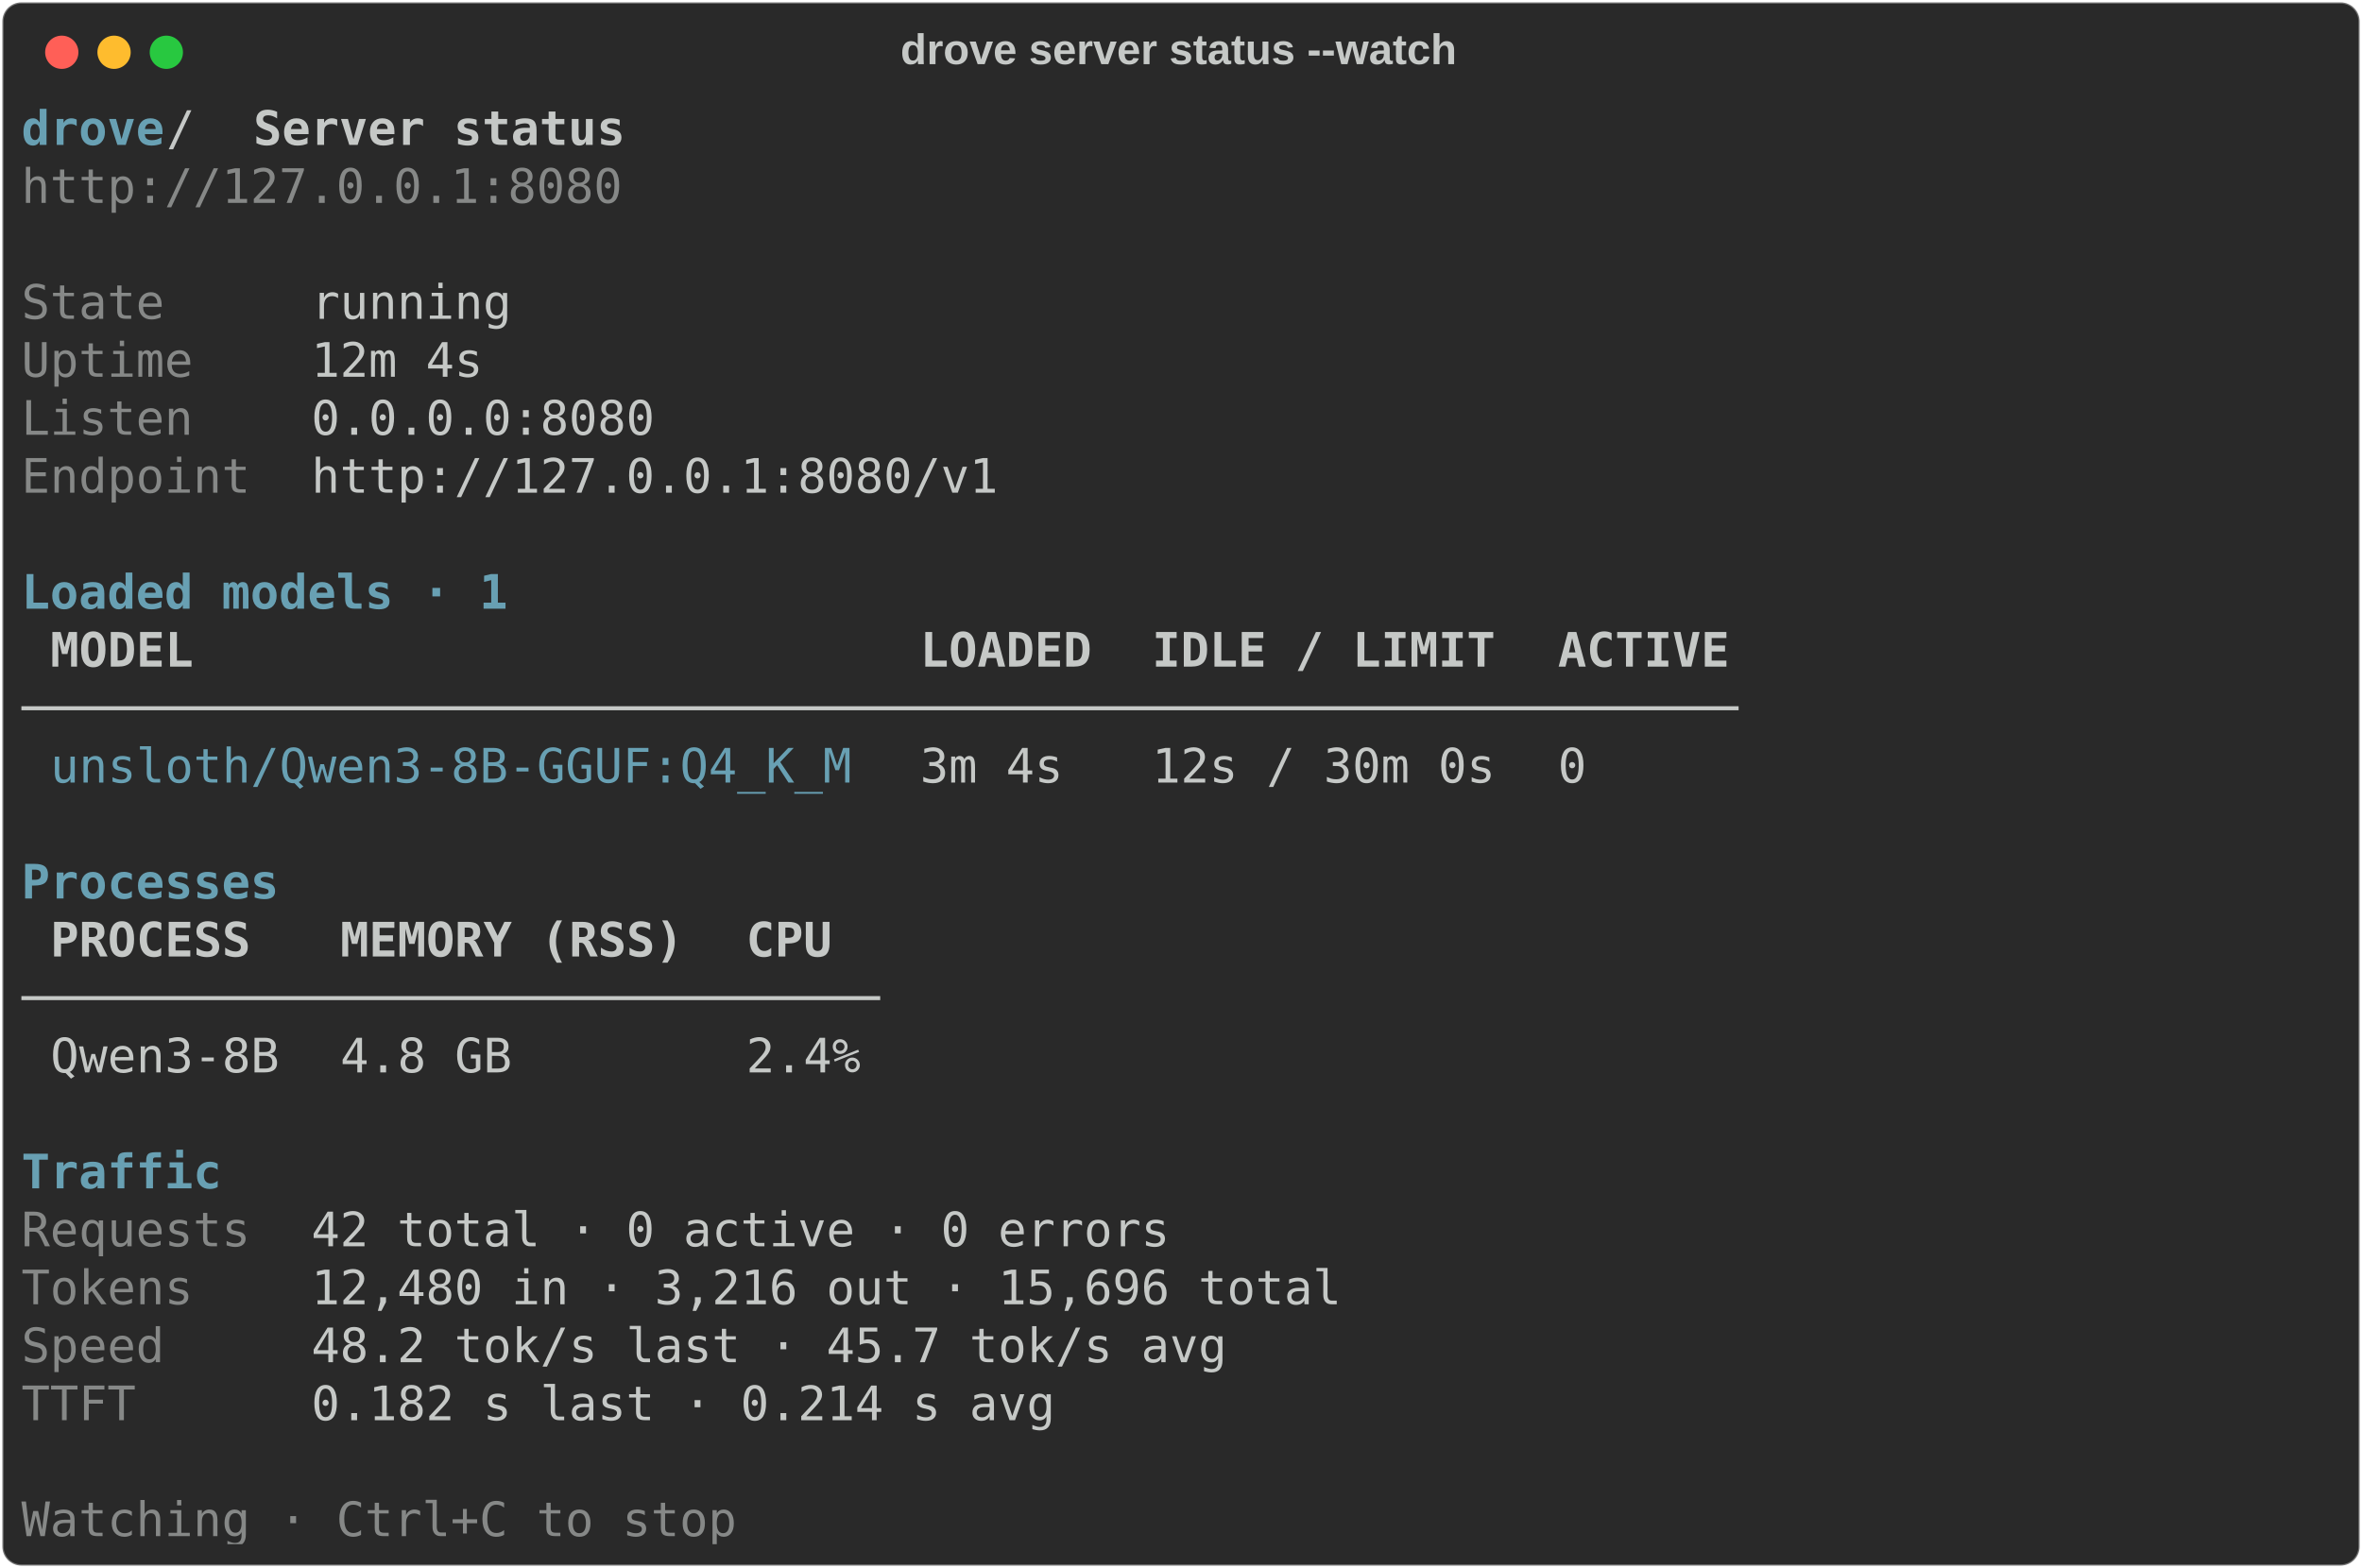
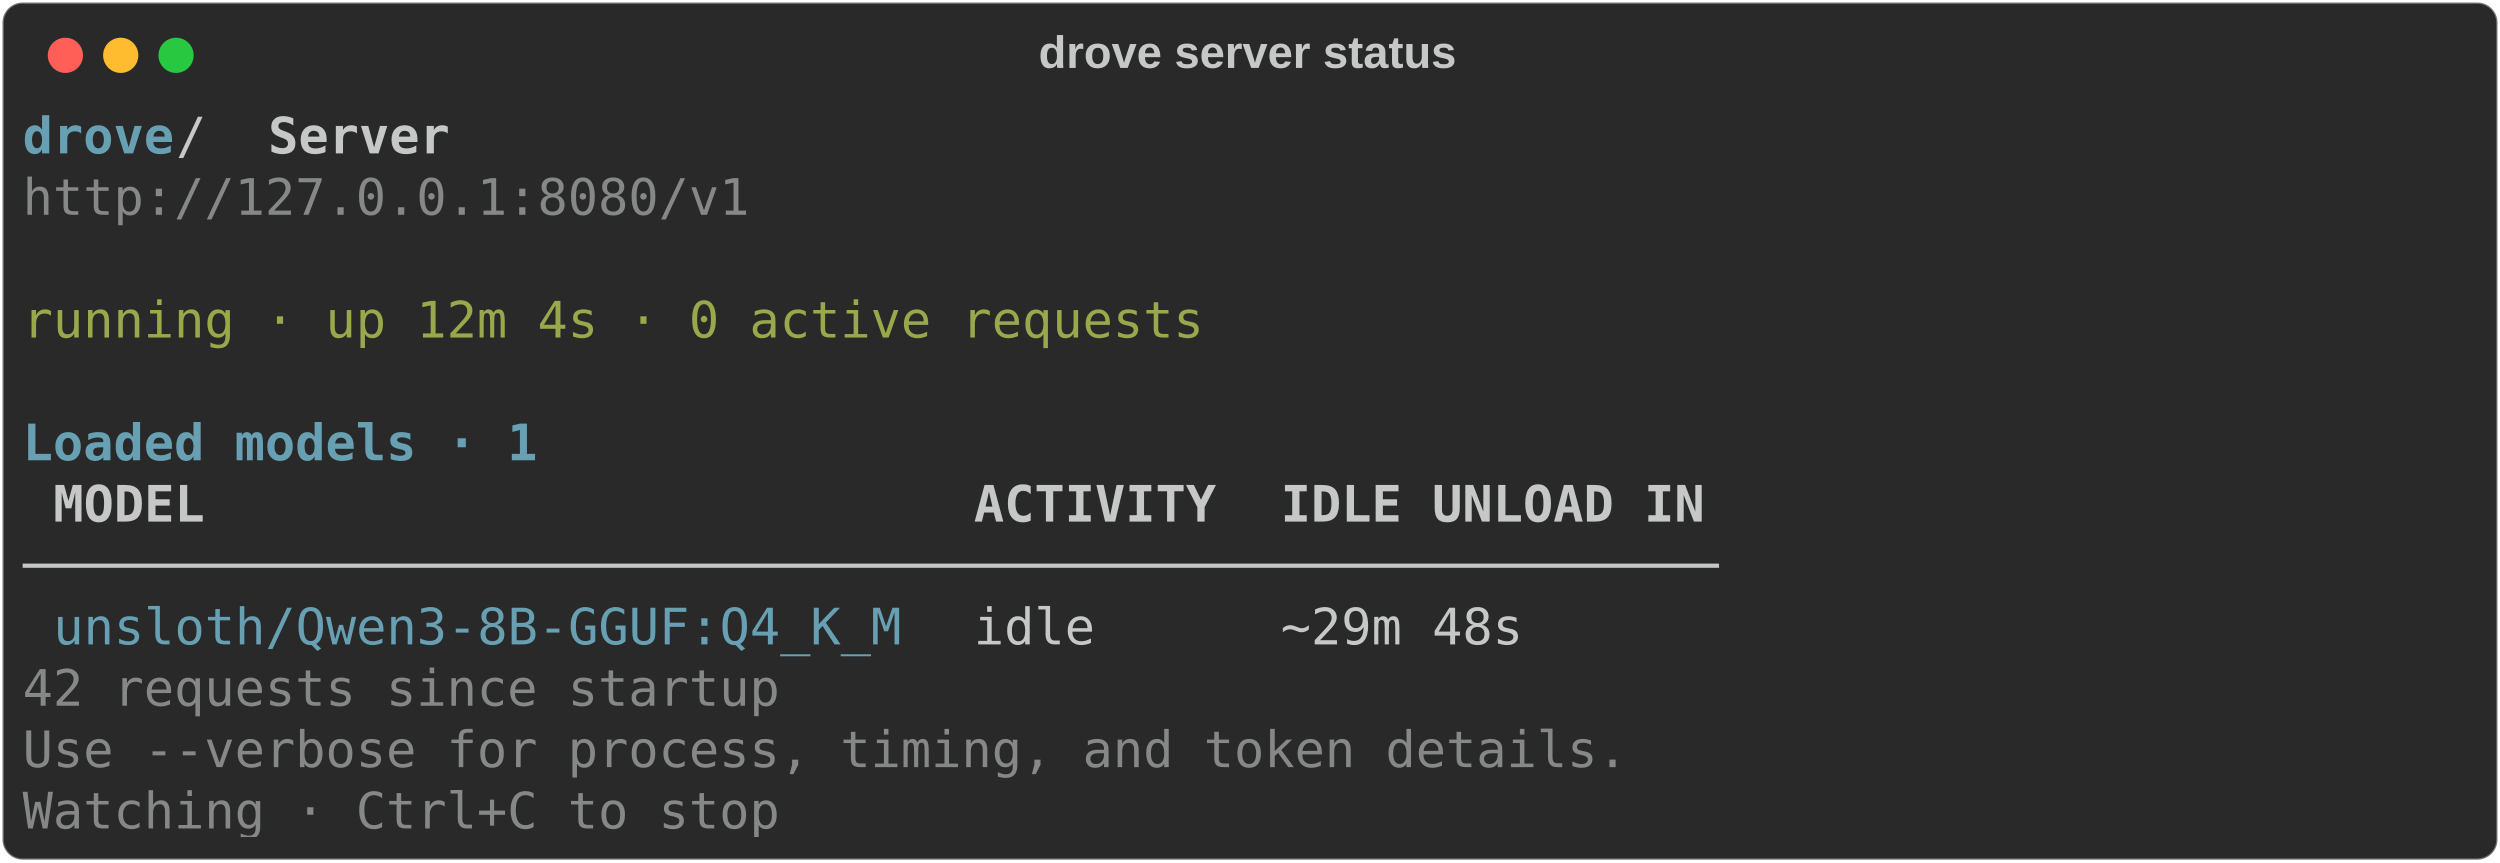
- <svg xmlns="http://www.w3.org/2000/svg" class="rich-terminal" viewBox="0 0 994 660.0">
+ <svg xmlns="http://www.w3.org/2000/svg" class="rich-terminal" viewBox="0 0 994 342.8">
  <style>

    @font-face {
        font-family: "Fira Code";
        src: local("FiraCode-Regular"),
                url("https://cdnjs.cloudflare.com/ajax/libs/firacode/6.2.0/woff2/FiraCode-Regular.woff2") format("woff2"),
                url("https://cdnjs.cloudflare.com/ajax/libs/firacode/6.2.0/woff/FiraCode-Regular.woff") format("woff");
        font-style: normal;
        font-weight: 400;
    }
    @font-face {
        font-family: "Fira Code";
        src: local("FiraCode-Bold"),
                url("https://cdnjs.cloudflare.com/ajax/libs/firacode/6.2.0/woff2/FiraCode-Bold.woff2") format("woff2"),
                url("https://cdnjs.cloudflare.com/ajax/libs/firacode/6.2.0/woff/FiraCode-Bold.woff") format("woff");
        font-style: bold;
        font-weight: 700;
    }

-     .terminal-3496372216-matrix {
+     .terminal-4229120648-matrix {
        font-family: Fira Code, monospace;
        font-size: 20px;
        line-height: 24.4px;
        font-variant-east-asian: full-width;
    }

-     .terminal-3496372216-title {
+     .terminal-4229120648-title {
        font-size: 18px;
        font-weight: bold;
        font-family: arial;
    }

-     .terminal-3496372216-r1 { fill: #68a0b3;font-weight: bold }
- .terminal-3496372216-r2 { fill: #c5c8c6 }
- .terminal-3496372216-r3 { fill: #c5c8c6;font-weight: bold }
- .terminal-3496372216-r4 { fill: #868887 }
- .terminal-3496372216-r5 { fill: #68a0b3 }
+     .terminal-4229120648-r1 { fill: #68a0b3;font-weight: bold }
+ .terminal-4229120648-r2 { fill: #c5c8c6 }
+ .terminal-4229120648-r3 { fill: #c5c8c6;font-weight: bold }
+ .terminal-4229120648-r4 { fill: #868887 }
+ .terminal-4229120648-r5 { fill: #98a84b }
+ .terminal-4229120648-r6 { fill: #68a0b3 }
    </style>
  <defs>
-     <clipPath id="terminal-3496372216-clip-terminal">
-       <rect x="0" y="0" width="975.0" height="609.0" />
+     <clipPath id="terminal-4229120648-clip-terminal">
+       <rect x="0" y="0" width="975.0" height="291.8" />
    </clipPath>
-     <clipPath id="terminal-3496372216-line-0">
+     <clipPath id="terminal-4229120648-line-0">
      <rect x="0" y="1.5" width="976" height="24.65" />
    </clipPath>
-     <clipPath id="terminal-3496372216-line-1">
+     <clipPath id="terminal-4229120648-line-1">
      <rect x="0" y="25.9" width="976" height="24.65" />
    </clipPath>
-     <clipPath id="terminal-3496372216-line-2">
+     <clipPath id="terminal-4229120648-line-2">
      <rect x="0" y="50.3" width="976" height="24.65" />
    </clipPath>
-     <clipPath id="terminal-3496372216-line-3">
+     <clipPath id="terminal-4229120648-line-3">
      <rect x="0" y="74.7" width="976" height="24.65" />
    </clipPath>
-     <clipPath id="terminal-3496372216-line-4">
+     <clipPath id="terminal-4229120648-line-4">
      <rect x="0" y="99.1" width="976" height="24.65" />
    </clipPath>
-     <clipPath id="terminal-3496372216-line-5">
+     <clipPath id="terminal-4229120648-line-5">
      <rect x="0" y="123.5" width="976" height="24.65" />
    </clipPath>
-     <clipPath id="terminal-3496372216-line-6">
+     <clipPath id="terminal-4229120648-line-6">
      <rect x="0" y="147.9" width="976" height="24.65" />
    </clipPath>
-     <clipPath id="terminal-3496372216-line-7">
+     <clipPath id="terminal-4229120648-line-7">
      <rect x="0" y="172.3" width="976" height="24.65" />
    </clipPath>
-     <clipPath id="terminal-3496372216-line-8">
+     <clipPath id="terminal-4229120648-line-8">
      <rect x="0" y="196.7" width="976" height="24.65" />
    </clipPath>
-     <clipPath id="terminal-3496372216-line-9">
+     <clipPath id="terminal-4229120648-line-9">
      <rect x="0" y="221.1" width="976" height="24.65" />
    </clipPath>
-     <clipPath id="terminal-3496372216-line-10">
+     <clipPath id="terminal-4229120648-line-10">
      <rect x="0" y="245.5" width="976" height="24.65" />
    </clipPath>
-     <clipPath id="terminal-3496372216-line-11">
-       <rect x="0" y="269.9" width="976" height="24.65" />
-     </clipPath>
-     <clipPath id="terminal-3496372216-line-12">
-       <rect x="0" y="294.3" width="976" height="24.65" />
-     </clipPath>
-     <clipPath id="terminal-3496372216-line-13">
-       <rect x="0" y="318.7" width="976" height="24.65" />
-     </clipPath>
-     <clipPath id="terminal-3496372216-line-14">
-       <rect x="0" y="343.1" width="976" height="24.65" />
-     </clipPath>
-     <clipPath id="terminal-3496372216-line-15">
-       <rect x="0" y="367.5" width="976" height="24.65" />
-     </clipPath>
-     <clipPath id="terminal-3496372216-line-16">
-       <rect x="0" y="391.9" width="976" height="24.65" />
-     </clipPath>
-     <clipPath id="terminal-3496372216-line-17">
-       <rect x="0" y="416.3" width="976" height="24.65" />
-     </clipPath>
-     <clipPath id="terminal-3496372216-line-18">
-       <rect x="0" y="440.7" width="976" height="24.65" />
-     </clipPath>
-     <clipPath id="terminal-3496372216-line-19">
-       <rect x="0" y="465.1" width="976" height="24.65" />
-     </clipPath>
-     <clipPath id="terminal-3496372216-line-20">
-       <rect x="0" y="489.5" width="976" height="24.65" />
-     </clipPath>
-     <clipPath id="terminal-3496372216-line-21">
-       <rect x="0" y="513.9" width="976" height="24.65" />
-     </clipPath>
-     <clipPath id="terminal-3496372216-line-22">
-       <rect x="0" y="538.3" width="976" height="24.65" />
-     </clipPath>
-     <clipPath id="terminal-3496372216-line-23">
-       <rect x="0" y="562.7" width="976" height="24.65" />
-     </clipPath>
  </defs>
-   <rect fill="#292929" stroke="rgba(255,255,255,0.35)" stroke-width="1" x="1" y="1" width="992" height="658" rx="8" />
-   <text class="terminal-3496372216-title" fill="#c5c8c6" text-anchor="middle" x="496" y="27">drove server status --watch</text>
+   <rect fill="#292929" stroke="rgba(255,255,255,0.35)" stroke-width="1" x="1" y="1" width="992" height="340.8" rx="8" />
+   <text class="terminal-4229120648-title" fill="#c5c8c6" text-anchor="middle" x="496" y="27">drove server status</text>
  <g transform="translate(26,22)">
    <circle cx="0" cy="0" r="7" fill="#ff5f57" />
    <circle cx="22" cy="0" r="7" fill="#febc2e" />
    <circle cx="44" cy="0" r="7" fill="#28c840" />
  </g>
-   <g transform="translate(9, 41)" clip-path="url(#terminal-3496372216-clip-terminal)">
-     <g class="terminal-3496372216-matrix">
-       <text class="terminal-3496372216-r1" x="0" y="20" textLength="61" clip-path="url(#terminal-3496372216-line-0)">drove</text>
-       <text class="terminal-3496372216-r2" x="61" y="20" textLength="36.6" clip-path="url(#terminal-3496372216-line-0)"> / </text>
-       <text class="terminal-3496372216-r3" x="97.6" y="20" textLength="158.6" clip-path="url(#terminal-3496372216-line-0)">Server status</text>
-       <text class="terminal-3496372216-r2" x="976" y="20" textLength="12.2" clip-path="url(#terminal-3496372216-line-0)">
+   <g transform="translate(9, 41)" clip-path="url(#terminal-4229120648-clip-terminal)">
+     <g class="terminal-4229120648-matrix">
+       <text class="terminal-4229120648-r1" x="0" y="20" textLength="61" clip-path="url(#terminal-4229120648-line-0)">drove</text>
+       <text class="terminal-4229120648-r2" x="61" y="20" textLength="36.6" clip-path="url(#terminal-4229120648-line-0)"> / </text>
+       <text class="terminal-4229120648-r3" x="97.6" y="20" textLength="73.2" clip-path="url(#terminal-4229120648-line-0)">Server</text>
+       <text class="terminal-4229120648-r2" x="976" y="20" textLength="12.2" clip-path="url(#terminal-4229120648-line-0)">
</text>
-       <text class="terminal-3496372216-r4" x="0" y="44.4" textLength="256.2" clip-path="url(#terminal-3496372216-line-1)">http://127.0.0.1:8080</text>
-       <text class="terminal-3496372216-r2" x="976" y="44.4" textLength="12.2" clip-path="url(#terminal-3496372216-line-1)">
+       <text class="terminal-4229120648-r4" x="0" y="44.4" textLength="292.8" clip-path="url(#terminal-4229120648-line-1)">http://127.0.0.1:8080/v1</text>
+       <text class="terminal-4229120648-r2" x="976" y="44.4" textLength="12.2" clip-path="url(#terminal-4229120648-line-1)">
</text>
-       <text class="terminal-3496372216-r2" x="976" y="68.8" textLength="12.2" clip-path="url(#terminal-3496372216-line-2)">
+       <text class="terminal-4229120648-r2" x="976" y="68.8" textLength="12.2" clip-path="url(#terminal-4229120648-line-2)">
</text>
-       <text class="terminal-3496372216-r4" x="0" y="93.2" textLength="97.6" clip-path="url(#terminal-3496372216-line-3)">State   </text>
-       <text class="terminal-3496372216-r2" x="122" y="93.2" textLength="292.8" clip-path="url(#terminal-3496372216-line-3)">running                 </text>
-       <text class="terminal-3496372216-r2" x="976" y="93.2" textLength="12.2" clip-path="url(#terminal-3496372216-line-3)">
+       <text class="terminal-4229120648-r5" x="0" y="93.2" textLength="475.8" clip-path="url(#terminal-4229120648-line-3)">running · up 12m 4s · 0 active requests</text>
+       <text class="terminal-4229120648-r2" x="976" y="93.2" textLength="12.2" clip-path="url(#terminal-4229120648-line-3)">
</text>
-       <text class="terminal-3496372216-r4" x="0" y="117.6" textLength="97.6" clip-path="url(#terminal-3496372216-line-4)">Uptime  </text>
-       <text class="terminal-3496372216-r2" x="122" y="117.6" textLength="292.8" clip-path="url(#terminal-3496372216-line-4)">12m 4s                  </text>
-       <text class="terminal-3496372216-r2" x="976" y="117.6" textLength="12.2" clip-path="url(#terminal-3496372216-line-4)">
+       <text class="terminal-4229120648-r2" x="976" y="117.6" textLength="12.2" clip-path="url(#terminal-4229120648-line-4)">
</text>
-       <text class="terminal-3496372216-r4" x="0" y="142" textLength="97.6" clip-path="url(#terminal-3496372216-line-5)">Listen  </text>
-       <text class="terminal-3496372216-r2" x="122" y="142" textLength="292.8" clip-path="url(#terminal-3496372216-line-5)">0.0.0.0:8080            </text>
-       <text class="terminal-3496372216-r2" x="976" y="142" textLength="12.2" clip-path="url(#terminal-3496372216-line-5)">
+       <text class="terminal-4229120648-r1" x="0" y="142" textLength="207.4" clip-path="url(#terminal-4229120648-line-5)">Loaded models · 1</text>
+       <text class="terminal-4229120648-r2" x="976" y="142" textLength="12.2" clip-path="url(#terminal-4229120648-line-5)">
</text>
-       <text class="terminal-3496372216-r4" x="0" y="166.4" textLength="97.6" clip-path="url(#terminal-3496372216-line-6)">Endpoint</text>
-       <text class="terminal-3496372216-r2" x="122" y="166.4" textLength="292.8" clip-path="url(#terminal-3496372216-line-6)">http://127.0.0.1:8080/v1</text>
-       <text class="terminal-3496372216-r2" x="976" y="166.4" textLength="12.2" clip-path="url(#terminal-3496372216-line-6)">
+       <text class="terminal-4229120648-r3" x="12.2" y="166.4" textLength="341.6" clip-path="url(#terminal-4229120648-line-6)">MODEL                       </text>
+       <text class="terminal-4229120648-r3" x="378.2" y="166.4" textLength="97.6" clip-path="url(#terminal-4229120648-line-6)">ACTIVITY</text>
+       <text class="terminal-4229120648-r3" x="500.2" y="166.4" textLength="170.8" clip-path="url(#terminal-4229120648-line-6)">IDLE UNLOAD IN</text>
+       <text class="terminal-4229120648-r2" x="976" y="166.4" textLength="12.2" clip-path="url(#terminal-4229120648-line-6)">
</text>
-       <text class="terminal-3496372216-r2" x="976" y="190.8" textLength="12.2" clip-path="url(#terminal-3496372216-line-7)">
+       <text class="terminal-4229120648-r2" x="0" y="190.8" textLength="683.2" clip-path="url(#terminal-4229120648-line-7)">────────────────────────────────────────────────────────</text>
+       <text class="terminal-4229120648-r2" x="976" y="190.8" textLength="12.2" clip-path="url(#terminal-4229120648-line-7)">
</text>
-       <text class="terminal-3496372216-r1" x="0" y="215.2" textLength="207.4" clip-path="url(#terminal-3496372216-line-8)">Loaded models · 1</text>
-       <text class="terminal-3496372216-r2" x="976" y="215.2" textLength="12.2" clip-path="url(#terminal-3496372216-line-8)">
+       <text class="terminal-4229120648-r6" x="12.2" y="215.2" textLength="341.6" clip-path="url(#terminal-4229120648-line-8)">unsloth/Qwen3-8B-GGUF:Q4_K_M</text>
+       <text class="terminal-4229120648-r2" x="378.2" y="215.2" textLength="97.6" clip-path="url(#terminal-4229120648-line-8)">idle    </text>
+       <text class="terminal-4229120648-r2" x="500.2" y="215.2" textLength="170.8" clip-path="url(#terminal-4229120648-line-8)">~29m 48s      </text>
+       <text class="terminal-4229120648-r2" x="976" y="215.2" textLength="12.2" clip-path="url(#terminal-4229120648-line-8)">
</text>
-       <text class="terminal-3496372216-r3" x="12.2" y="239.6" textLength="341.6" clip-path="url(#terminal-3496372216-line-9)">MODEL                       </text>
-       <text class="terminal-3496372216-r3" x="378.2" y="239.6" textLength="73.2" clip-path="url(#terminal-3496372216-line-9)">LOADED</text>
-       <text class="terminal-3496372216-r3" x="475.8" y="239.6" textLength="146.4" clip-path="url(#terminal-3496372216-line-9)">IDLE / LIMIT</text>
-       <text class="terminal-3496372216-r3" x="646.6" y="239.6" textLength="73.2" clip-path="url(#terminal-3496372216-line-9)">ACTIVE</text>
-       <text class="terminal-3496372216-r2" x="976" y="239.6" textLength="12.2" clip-path="url(#terminal-3496372216-line-9)">
+       <text class="terminal-4229120648-r4" x="0" y="239.6" textLength="305" clip-path="url(#terminal-4229120648-line-9)">42 requests since startup</text>
+       <text class="terminal-4229120648-r2" x="976" y="239.6" textLength="12.2" clip-path="url(#terminal-4229120648-line-9)">
</text>
-       <text class="terminal-3496372216-r2" x="0" y="264" textLength="732" clip-path="url(#terminal-3496372216-line-10)">────────────────────────────────────────────────────────────</text>
-       <text class="terminal-3496372216-r2" x="976" y="264" textLength="12.2" clip-path="url(#terminal-3496372216-line-10)">
+       <text class="terminal-4229120648-r4" x="0" y="264" textLength="646.6" clip-path="url(#terminal-4229120648-line-10)">Use --verbose for process, timing, and token details.</text>
+       <text class="terminal-4229120648-r2" x="976" y="264" textLength="12.2" clip-path="url(#terminal-4229120648-line-10)">
</text>
-       <text class="terminal-3496372216-r5" x="12.2" y="288.4" textLength="341.6" clip-path="url(#terminal-3496372216-line-11)">unsloth/Qwen3-8B-GGUF:Q4_K_M</text>
-       <text class="terminal-3496372216-r2" x="378.2" y="288.4" textLength="73.2" clip-path="url(#terminal-3496372216-line-11)">3m 4s </text>
-       <text class="terminal-3496372216-r2" x="475.8" y="288.4" textLength="146.4" clip-path="url(#terminal-3496372216-line-11)">12s / 30m 0s</text>
-       <text class="terminal-3496372216-r2" x="646.6" y="288.4" textLength="73.2" clip-path="url(#terminal-3496372216-line-11)">0     </text>
-       <text class="terminal-3496372216-r2" x="976" y="288.4" textLength="12.2" clip-path="url(#terminal-3496372216-line-11)">
- </text>
-       <text class="terminal-3496372216-r2" x="976" y="312.8" textLength="12.2" clip-path="url(#terminal-3496372216-line-12)">
- </text>
-       <text class="terminal-3496372216-r1" x="0" y="337.2" textLength="109.8" clip-path="url(#terminal-3496372216-line-13)">Processes</text>
-       <text class="terminal-3496372216-r2" x="976" y="337.2" textLength="12.2" clip-path="url(#terminal-3496372216-line-13)">
- </text>
-       <text class="terminal-3496372216-r3" x="12.2" y="361.6" textLength="97.6" clip-path="url(#terminal-3496372216-line-14)">PROCESS </text>
-       <text class="terminal-3496372216-r3" x="134.2" y="361.6" textLength="146.4" clip-path="url(#terminal-3496372216-line-14)">MEMORY (RSS)</text>
-       <text class="terminal-3496372216-r3" x="305" y="361.6" textLength="48.8" clip-path="url(#terminal-3496372216-line-14)">CPU </text>
-       <text class="terminal-3496372216-r2" x="976" y="361.6" textLength="12.2" clip-path="url(#terminal-3496372216-line-14)">
- </text>
-       <text class="terminal-3496372216-r2" x="0" y="386" textLength="366" clip-path="url(#terminal-3496372216-line-15)">──────────────────────────────</text>
-       <text class="terminal-3496372216-r2" x="976" y="386" textLength="12.2" clip-path="url(#terminal-3496372216-line-15)">
- </text>
-       <text class="terminal-3496372216-r2" x="12.2" y="410.4" textLength="97.6" clip-path="url(#terminal-3496372216-line-16)">Qwen3-8B</text>
-       <text class="terminal-3496372216-r2" x="134.2" y="410.4" textLength="146.4" clip-path="url(#terminal-3496372216-line-16)">4.8 GB      </text>
-       <text class="terminal-3496372216-r2" x="305" y="410.4" textLength="48.8" clip-path="url(#terminal-3496372216-line-16)">2.4%</text>
-       <text class="terminal-3496372216-r2" x="976" y="410.4" textLength="12.2" clip-path="url(#terminal-3496372216-line-16)">
- </text>
-       <text class="terminal-3496372216-r2" x="976" y="434.8" textLength="12.2" clip-path="url(#terminal-3496372216-line-17)">
- </text>
-       <text class="terminal-3496372216-r1" x="0" y="459.2" textLength="85.4" clip-path="url(#terminal-3496372216-line-18)">Traffic</text>
-       <text class="terminal-3496372216-r2" x="976" y="459.2" textLength="12.2" clip-path="url(#terminal-3496372216-line-18)">
- </text>
-       <text class="terminal-3496372216-r4" x="0" y="483.6" textLength="97.6" clip-path="url(#terminal-3496372216-line-19)">Requests</text>
-       <text class="terminal-3496372216-r2" x="122" y="483.6" textLength="439.2" clip-path="url(#terminal-3496372216-line-19)">42 total · 0 active · 0 errors      </text>
-       <text class="terminal-3496372216-r2" x="976" y="483.6" textLength="12.2" clip-path="url(#terminal-3496372216-line-19)">
- </text>
-       <text class="terminal-3496372216-r4" x="0" y="508" textLength="97.6" clip-path="url(#terminal-3496372216-line-20)">Tokens  </text>
-       <text class="terminal-3496372216-r2" x="122" y="508" textLength="439.2" clip-path="url(#terminal-3496372216-line-20)">12,480 in · 3,216 out · 15,696 total</text>
-       <text class="terminal-3496372216-r2" x="976" y="508" textLength="12.2" clip-path="url(#terminal-3496372216-line-20)">
- </text>
-       <text class="terminal-3496372216-r4" x="0" y="532.4" textLength="97.6" clip-path="url(#terminal-3496372216-line-21)">Speed   </text>
-       <text class="terminal-3496372216-r2" x="122" y="532.4" textLength="439.2" clip-path="url(#terminal-3496372216-line-21)">48.2 tok/s last · 45.7 tok/s avg    </text>
-       <text class="terminal-3496372216-r2" x="976" y="532.4" textLength="12.2" clip-path="url(#terminal-3496372216-line-21)">
- </text>
-       <text class="terminal-3496372216-r4" x="0" y="556.8" textLength="97.6" clip-path="url(#terminal-3496372216-line-22)">TTFT    </text>
-       <text class="terminal-3496372216-r2" x="122" y="556.8" textLength="439.2" clip-path="url(#terminal-3496372216-line-22)">0.182 s last · 0.214 s avg          </text>
-       <text class="terminal-3496372216-r2" x="976" y="556.8" textLength="12.2" clip-path="url(#terminal-3496372216-line-22)">
- </text>
-       <text class="terminal-3496372216-r2" x="976" y="581.2" textLength="12.2" clip-path="url(#terminal-3496372216-line-23)">
- </text>
-       <text class="terminal-3496372216-r4" x="0" y="605.6" textLength="305" clip-path="url(#terminal-3496372216-line-24)">Watching · Ctrl+C to stop</text>
-       <text class="terminal-3496372216-r2" x="976" y="605.6" textLength="12.2" clip-path="url(#terminal-3496372216-line-24)">
+       <text class="terminal-4229120648-r4" x="0" y="288.4" textLength="305" clip-path="url(#terminal-4229120648-line-11)">Watching · Ctrl+C to stop</text>
+       <text class="terminal-4229120648-r2" x="976" y="288.4" textLength="12.2" clip-path="url(#terminal-4229120648-line-11)">
</text>
    </g>
  </g>
</svg>
